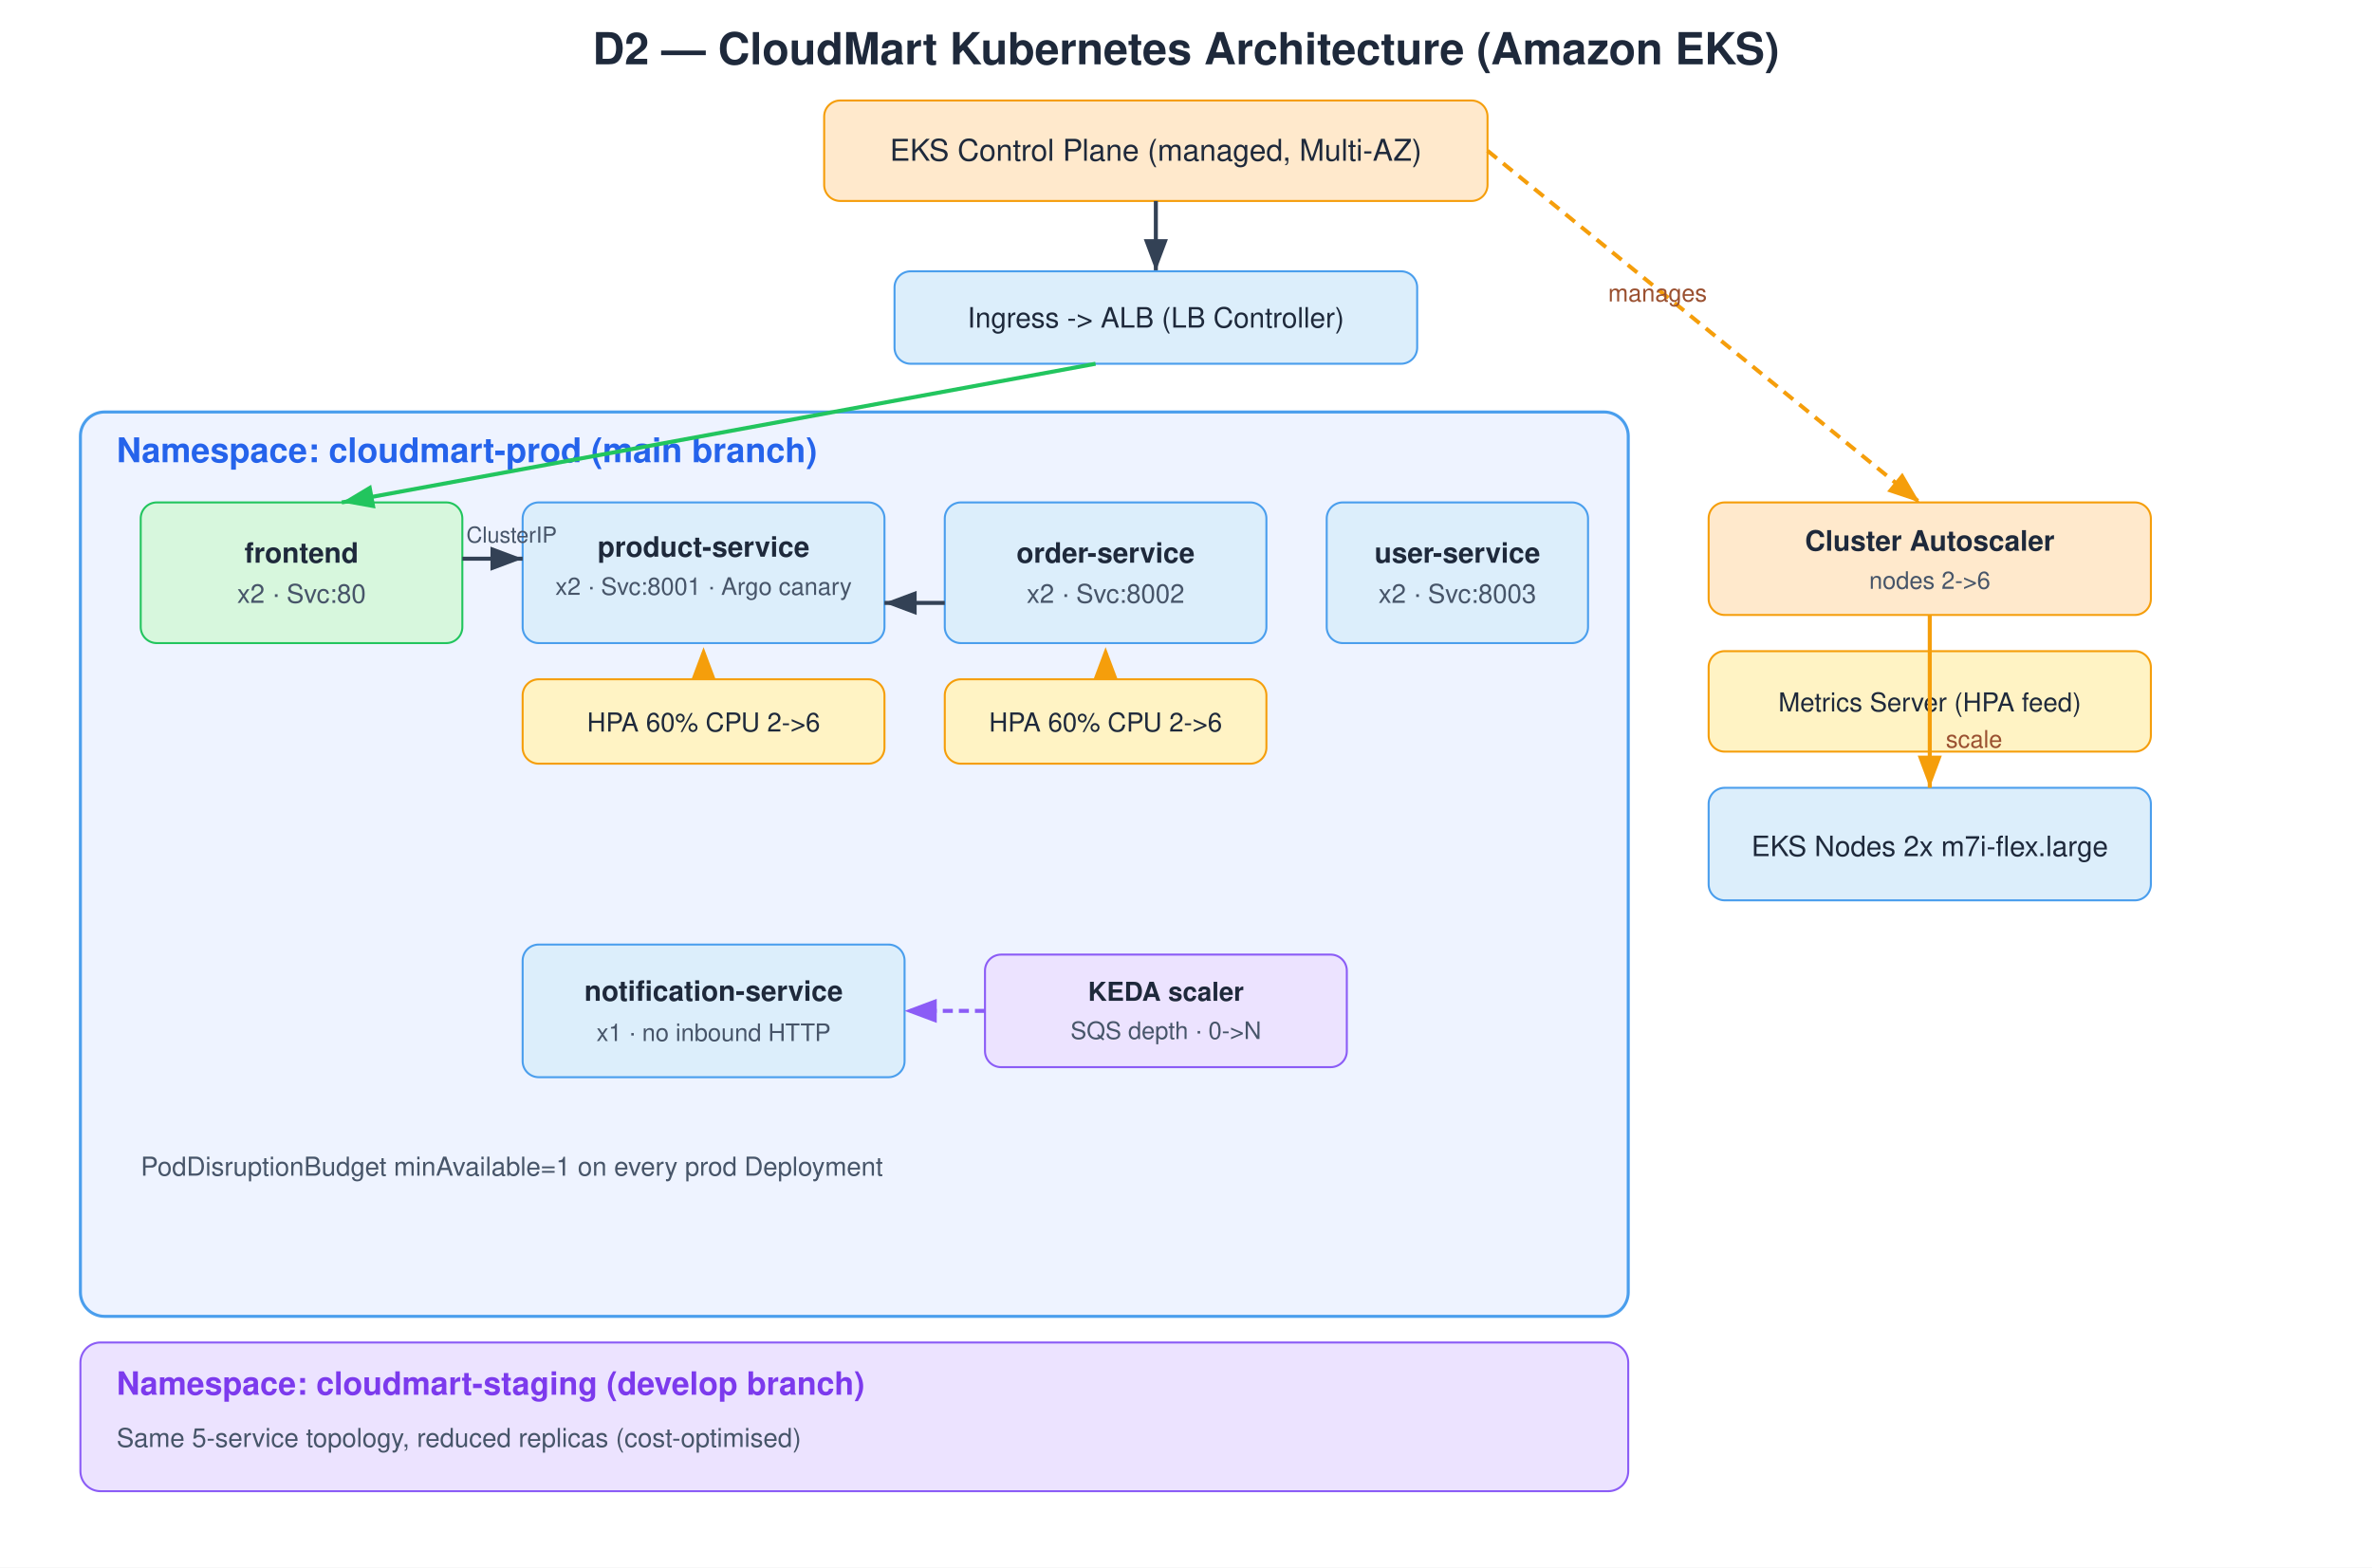
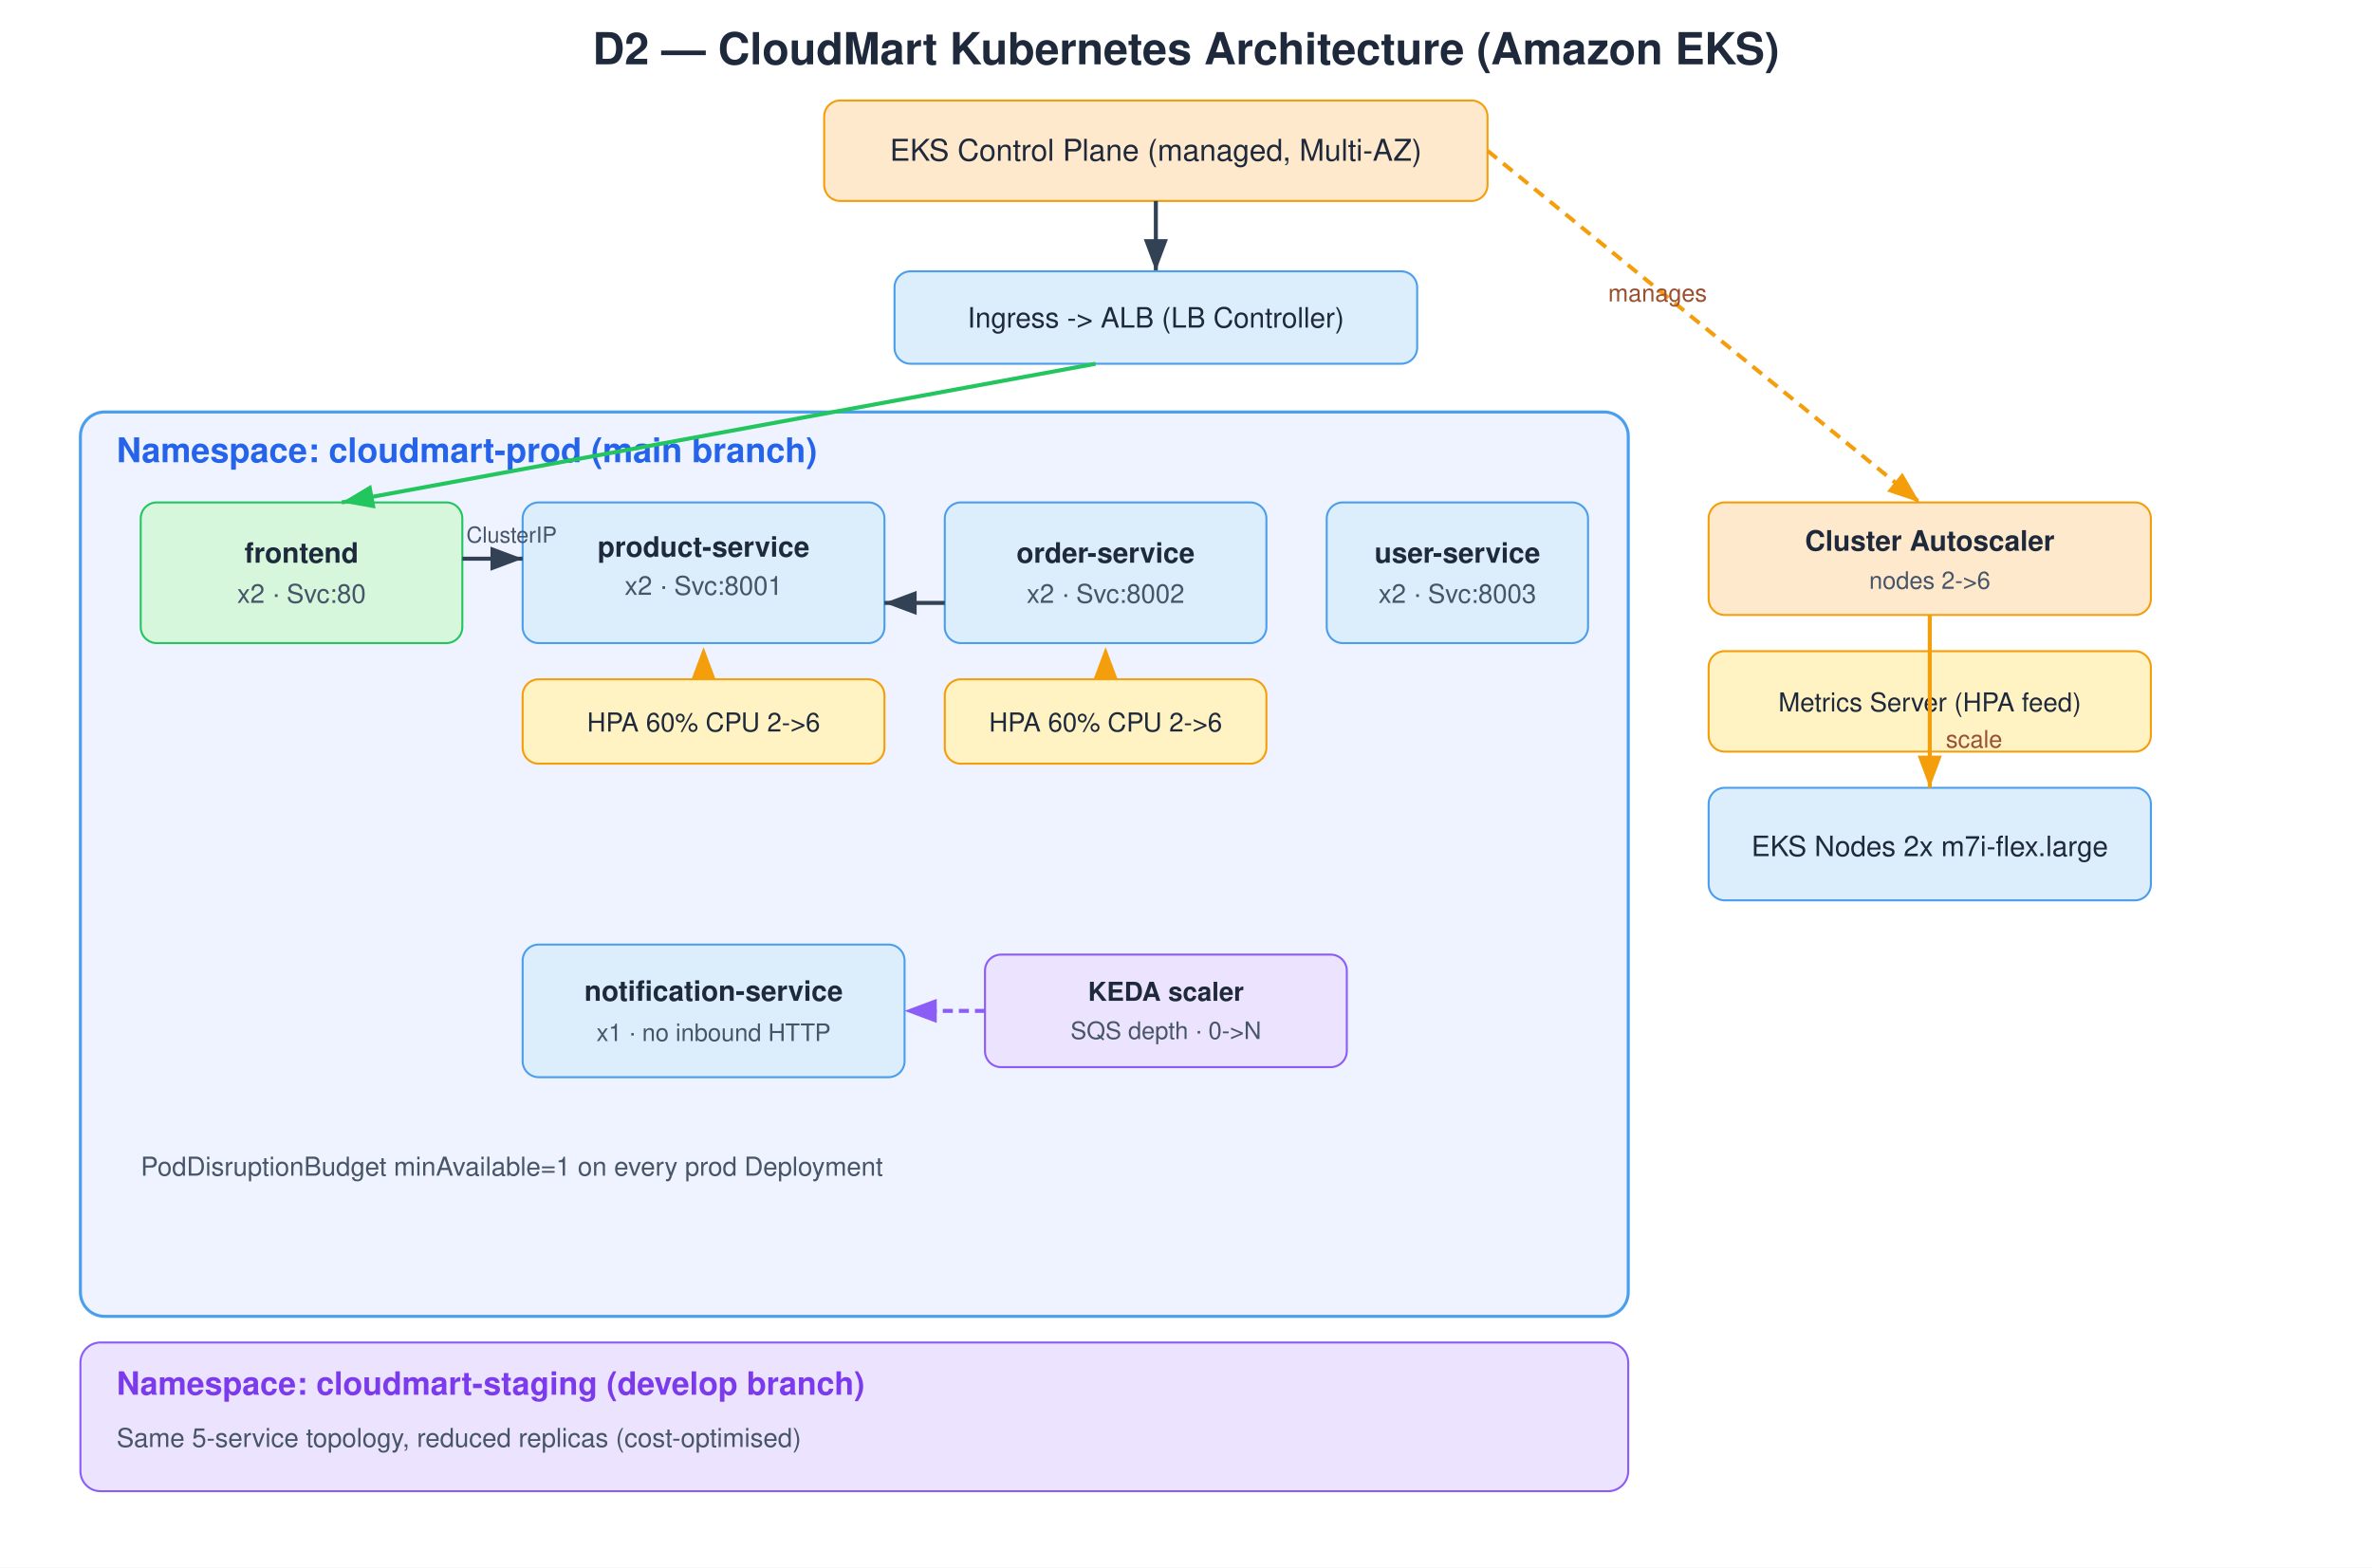
<svg xmlns="http://www.w3.org/2000/svg" viewBox="0 0 1180 780" font-family="Segoe UI, Helvetica, Arial, sans-serif">
  <defs>
    <marker id="ad" markerWidth="10" markerHeight="10" refX="8" refY="3" orient="auto">
      <path d="M0,0 L8,3 L0,6 Z" fill="#334155" />
    </marker>
    <marker id="ao" markerWidth="10" markerHeight="10" refX="8" refY="3" orient="auto">
      <path d="M0,0 L8,3 L0,6 Z" fill="#f59e0b" />
    </marker>
    <marker id="ag" markerWidth="10" markerHeight="10" refX="8" refY="3" orient="auto">
      <path d="M0,0 L8,3 L0,6 Z" fill="#22c55e" />
    </marker>
    <marker id="apu" markerWidth="10" markerHeight="10" refX="8" refY="3" orient="auto">
      <path d="M0,0 L8,3 L0,6 Z" fill="#8b5cf6" />
    </marker>
  </defs>
  <rect width="1180" height="780" fill="#ffffff" />
  <text x="590" y="32" text-anchor="middle" font-size="22" font-weight="700" fill="#1e293b">D2 — CloudMart Kubernetes Architecture (Amazon EKS)</text>
  <rect x="410" y="50" width="330" height="50" rx="8" fill="#ffe9cc" stroke="#f59e0b" />
  <text x="575" y="80" text-anchor="middle" font-size="15" fill="#1e293b">EKS Control Plane (managed, Multi-AZ)</text>
  <line x1="575" y1="100" x2="575" y2="135" stroke="#334155" stroke-width="2" marker-end="url(#ad)" />
  <rect x="445" y="135" width="260" height="46" rx="8" fill="#dceefb" stroke="#4a9eed" />
  <text x="575" y="163" text-anchor="middle" font-size="14" fill="#1e293b">Ingress -&gt; ALB (LB Controller)</text>
  <rect x="40" y="205" width="770" height="450" rx="12" fill="#eef3ff" stroke="#4a9eed" stroke-width="1.5" />
  <text x="58" y="230" font-size="17" font-weight="600" fill="#2563eb">Namespace: cloudmart-prod  (main branch)</text>
  <rect x="70" y="250" width="160" height="70" rx="8" fill="#d7f7dd" stroke="#22c55e" />
  <text x="150" y="280" text-anchor="middle" font-size="14" font-weight="600" fill="#1e293b">frontend</text>
  <text x="150" y="300" text-anchor="middle" font-size="13" fill="#475569">x2 · Svc:80</text>
  <rect x="260" y="250" width="180" height="70" rx="8" fill="#dceefb" stroke="#4a9eed" />
  <text x="350" y="277" text-anchor="middle" font-size="14" font-weight="600" fill="#1e293b">product-service</text>
-   <text x="350" y="296" text-anchor="middle" font-size="12" fill="#475569">x2 · Svc:8001 · Argo canary</text>
+   <text x="350" y="296" text-anchor="middle" font-size="13" fill="#475569">x2 · Svc:8001</text>
  <rect x="470" y="250" width="160" height="70" rx="8" fill="#dceefb" stroke="#4a9eed" />
  <text x="550" y="280" text-anchor="middle" font-size="14" font-weight="600" fill="#1e293b">order-service</text>
  <text x="550" y="300" text-anchor="middle" font-size="13" fill="#475569">x2 · Svc:8002</text>
  <rect x="660" y="250" width="130" height="70" rx="8" fill="#dceefb" stroke="#4a9eed" />
  <text x="725" y="280" text-anchor="middle" font-size="14" font-weight="600" fill="#1e293b">user-service</text>
  <text x="725" y="300" text-anchor="middle" font-size="13" fill="#475569">x2 · Svc:8003</text>
  <line x1="545" y1="181" x2="170" y2="250" stroke="#22c55e" stroke-width="2" marker-end="url(#ag)" />
  <line x1="230" y1="278" x2="260" y2="278" stroke="#334155" stroke-width="2" marker-end="url(#ad)" />
  <text x="232" y="270" font-size="11" fill="#475569">ClusterIP</text>
  <line x1="470" y1="300" x2="440" y2="300" stroke="#334155" stroke-width="2" marker-end="url(#ad)" />
  <rect x="260" y="338" width="180" height="42" rx="8" fill="#fff3c4" stroke="#f59e0b" />
  <text x="350" y="364" text-anchor="middle" font-size="13" fill="#1e293b">HPA 60% CPU  2-&gt;6</text>
  <rect x="470" y="338" width="160" height="42" rx="8" fill="#fff3c4" stroke="#f59e0b" />
  <text x="550" y="364" text-anchor="middle" font-size="13" fill="#1e293b">HPA 60% CPU  2-&gt;6</text>
  <line x1="350" y1="338" x2="350" y2="322" stroke="#f59e0b" stroke-width="2" stroke-dasharray="5 3" marker-end="url(#ao)" />
  <line x1="550" y1="338" x2="550" y2="322" stroke="#f59e0b" stroke-width="2" stroke-dasharray="5 3" marker-end="url(#ao)" />
  <rect x="260" y="470" width="190" height="66" rx="8" fill="#dceefb" stroke="#4a9eed" />
  <text x="355" y="498" text-anchor="middle" font-size="14" font-weight="600" fill="#1e293b">notification-service</text>
  <text x="355" y="518" text-anchor="middle" font-size="12" fill="#475569">x1 · no inbound HTTP</text>
  <rect x="490" y="475" width="180" height="56" rx="8" fill="#ece3ff" stroke="#8b5cf6" />
  <text x="580" y="498" text-anchor="middle" font-size="13" font-weight="600" fill="#1e293b">KEDA scaler</text>
  <text x="580" y="517" text-anchor="middle" font-size="12" fill="#475569">SQS depth · 0-&gt;N</text>
  <line x1="490" y1="503" x2="450" y2="503" stroke="#8b5cf6" stroke-width="2" stroke-dasharray="5 3" marker-end="url(#apu)" />
  <text x="70" y="585" font-size="13" fill="#475569">PodDisruptionBudget minAvailable=1 on every prod Deployment</text>
  <rect x="40" y="668" width="770" height="74" rx="10" fill="#ece3ff" stroke="#8b5cf6" />
  <text x="58" y="694" font-size="16" font-weight="600" fill="#7c3aed">Namespace: cloudmart-staging  (develop branch)</text>
  <text x="58" y="720" font-size="13" fill="#475569">Same 5-service topology, reduced replicas (cost-optimised)</text>
  <rect x="850" y="250" width="220" height="56" rx="8" fill="#ffe9cc" stroke="#f59e0b" />
  <text x="960" y="274" text-anchor="middle" font-size="14" font-weight="600" fill="#1e293b">Cluster Autoscaler</text>
  <text x="960" y="293" text-anchor="middle" font-size="12" fill="#475569">nodes 2-&gt;6</text>
  <rect x="850" y="324" width="220" height="50" rx="8" fill="#fff3c4" stroke="#f59e0b" />
  <text x="960" y="354" text-anchor="middle" font-size="13" fill="#1e293b">Metrics Server (HPA feed)</text>
  <rect x="850" y="392" width="220" height="56" rx="8" fill="#dceefb" stroke="#4a9eed" />
  <text x="960" y="426" text-anchor="middle" font-size="14" fill="#1e293b">EKS Nodes 2x m7i-flex.large</text>
  <line x1="960" y1="306" x2="960" y2="392" stroke="#f59e0b" stroke-width="2" marker-end="url(#ao)" />
  <text x="968" y="372" font-size="12" fill="#9a5030">scale</text>
  <line x1="740" y1="75" x2="955" y2="250" stroke="#f59e0b" stroke-width="2" stroke-dasharray="6 4" marker-end="url(#ao)" />
  <text x="800" y="150" font-size="12" fill="#9a5030">manages</text>
</svg>
